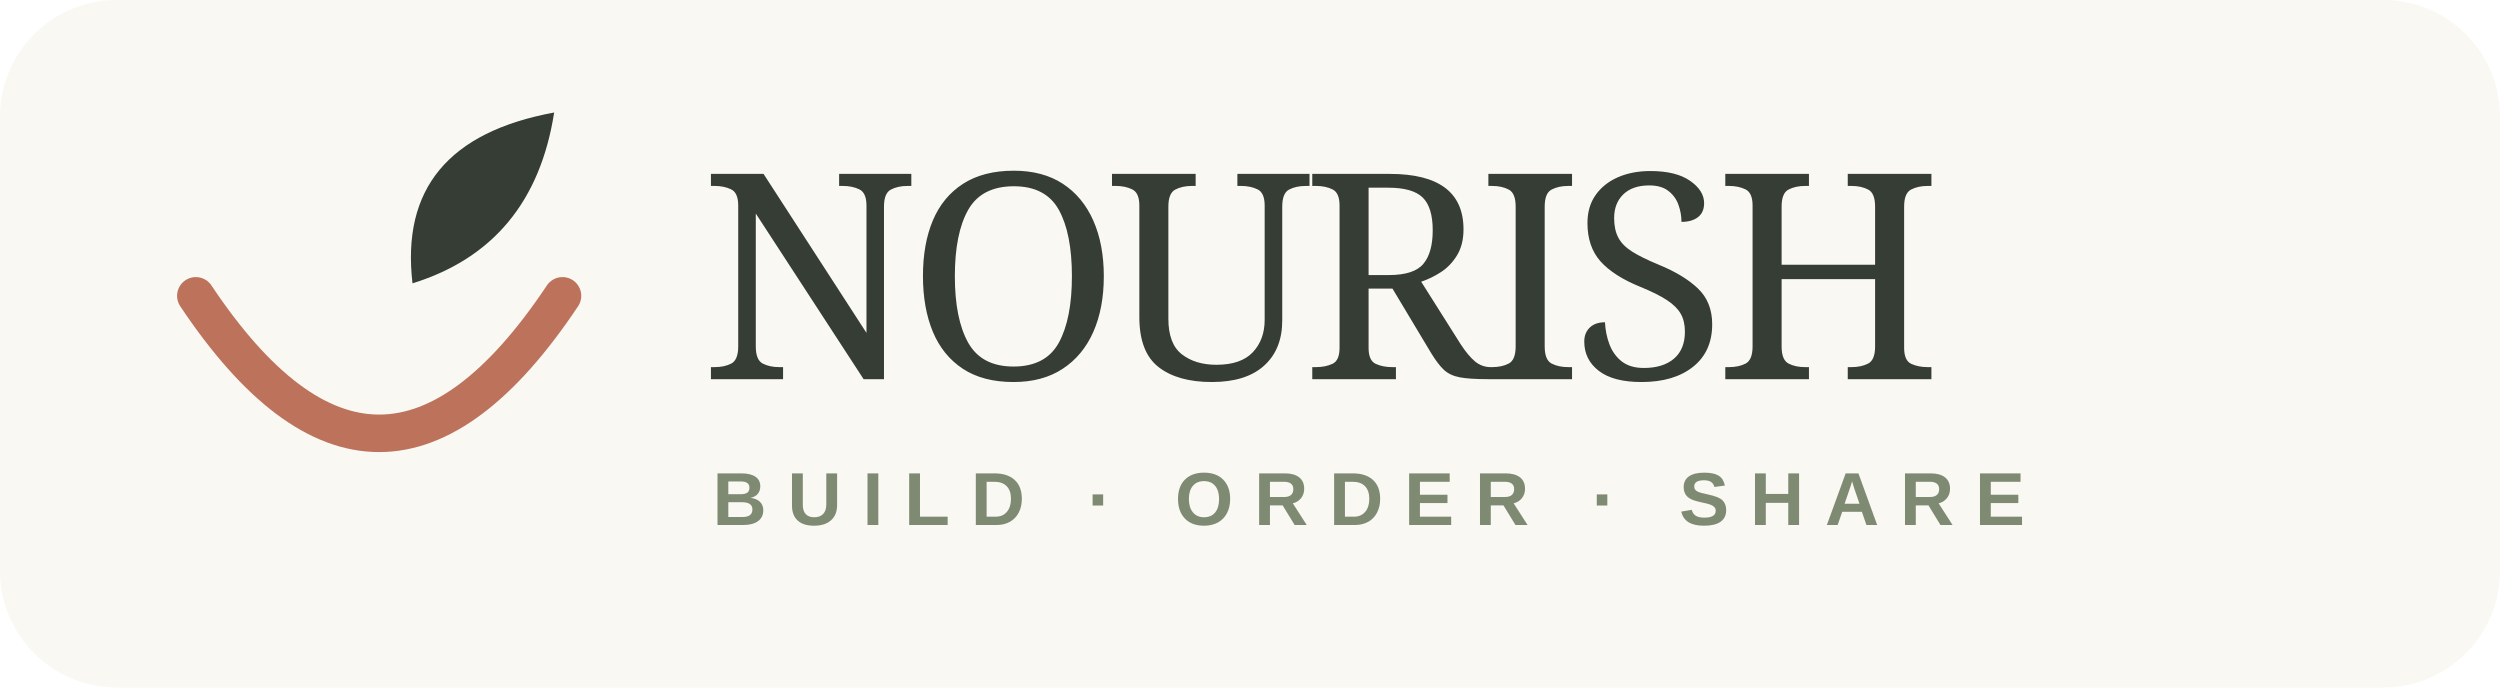
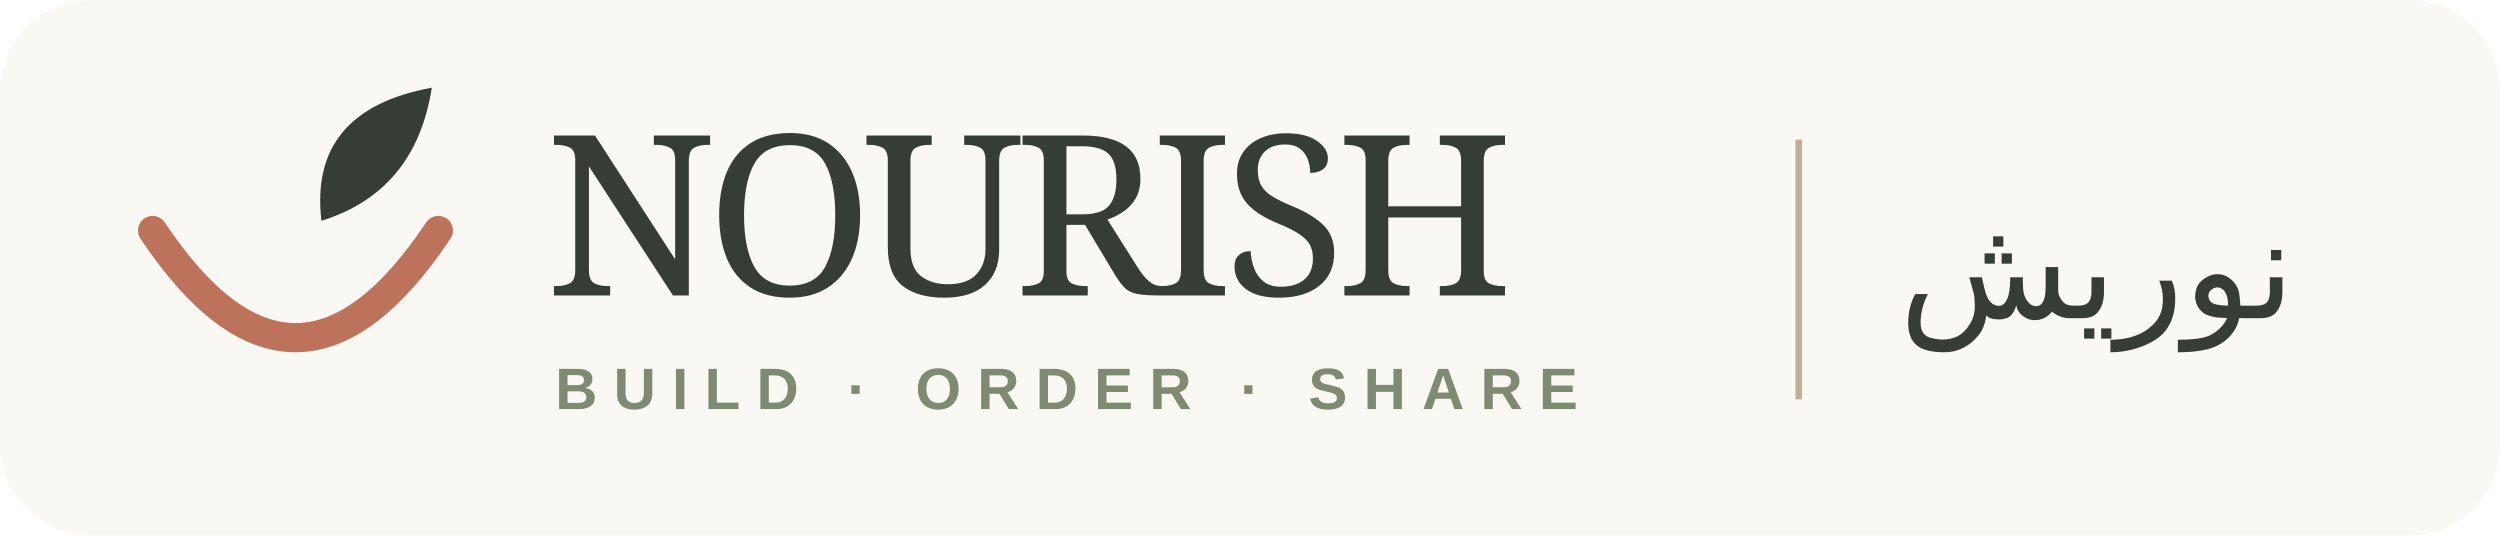
- <svg xmlns="http://www.w3.org/2000/svg" viewBox="0 0 600 165" role="img" aria-labelledby="t">
-   <rect width="600" height="165" rx="28" fill="#faf8f3" />
+ <svg xmlns="http://www.w3.org/2000/svg" viewBox="0 0 770 165" role="img" aria-labelledby="t">
+   <rect width="770" height="165" rx="28" fill="#faf8f3" />
  <path d="M47 71q44 66 88 0" stroke="#bd725c" stroke-width="9" fill="none" stroke-linecap="round" />
  <path d="M99 68q-4-34 34-41q-5 32-34 41Z" fill="#353d34" />
  <text x="168" y="91" font-family="Georgia,serif" font-size="69" fill="#353d34" letter-spacing="-3">NOURISH</text>
  <text x="171" y="126" font-family="Arial,sans-serif" font-size="18" font-weight="700" fill="#7f8a72" letter-spacing="5">BUILD · ORDER · SHARE</text>
+   <path d="M554 43v80" stroke="#c5ab95" stroke-width="2" />
+   <text x="585" y="98" font-family="Tahoma,Arial,sans-serif" font-size="43" fill="#353d34">نوريش</text>
</svg>
